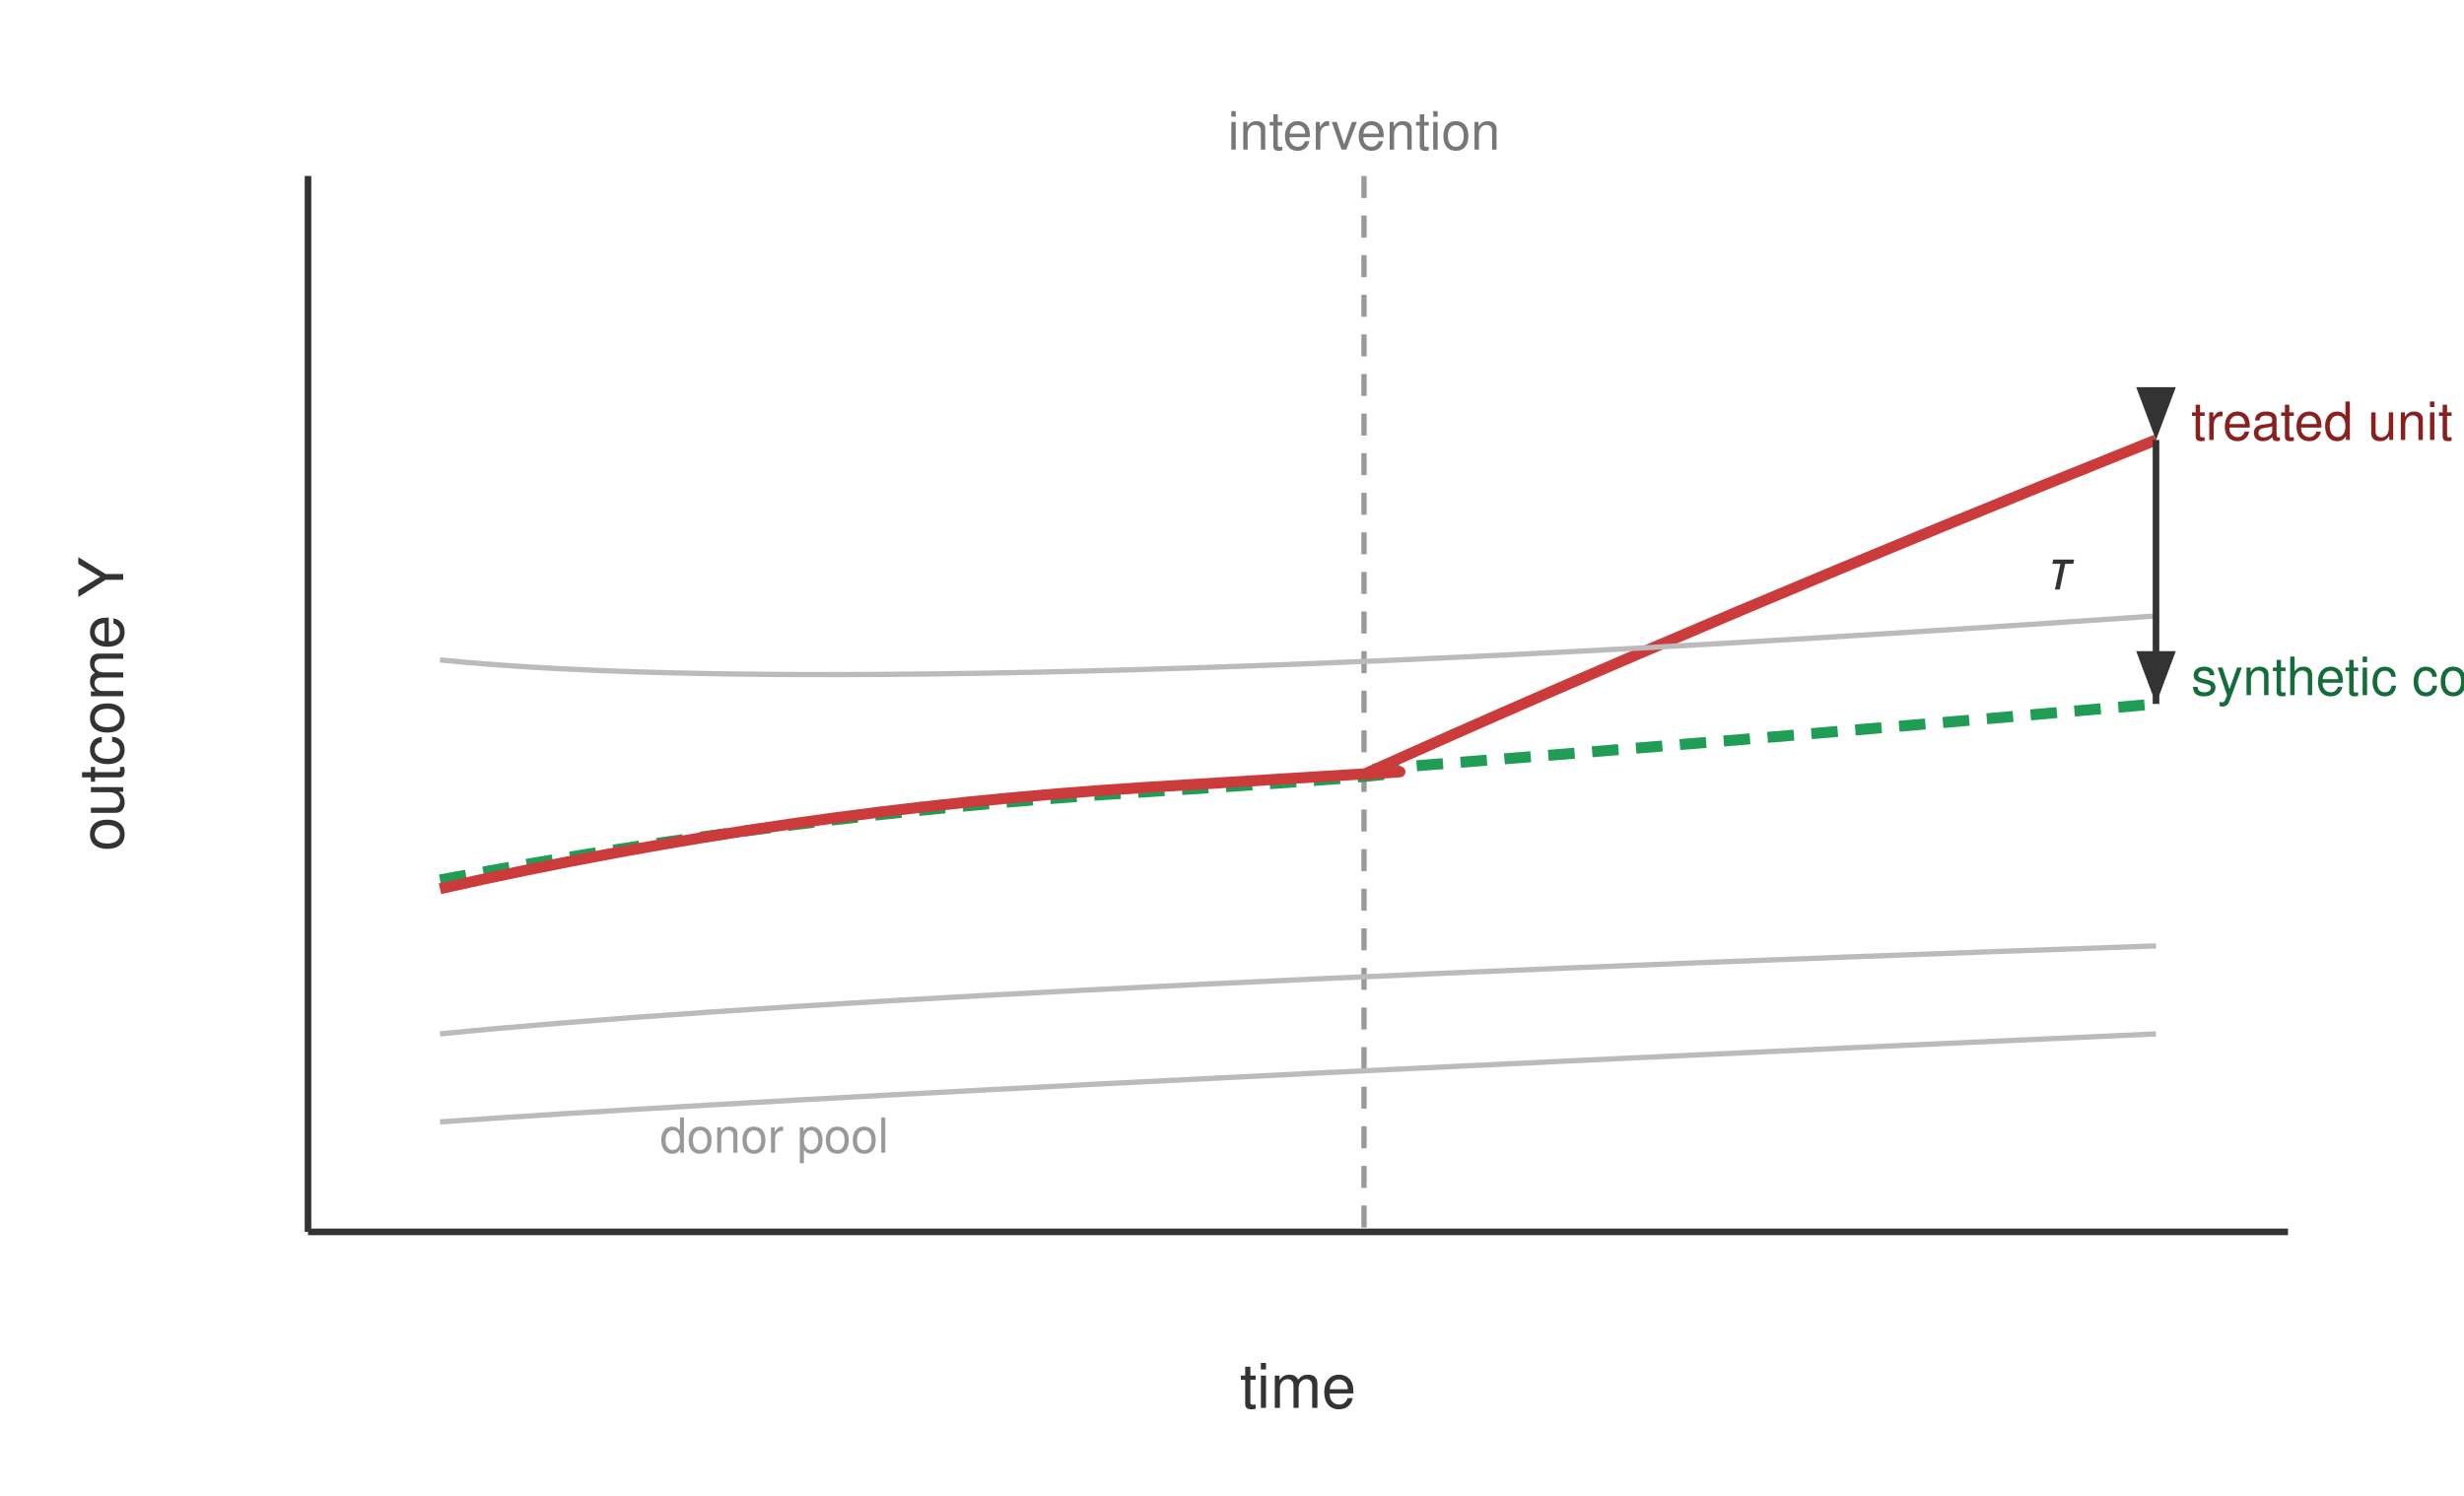
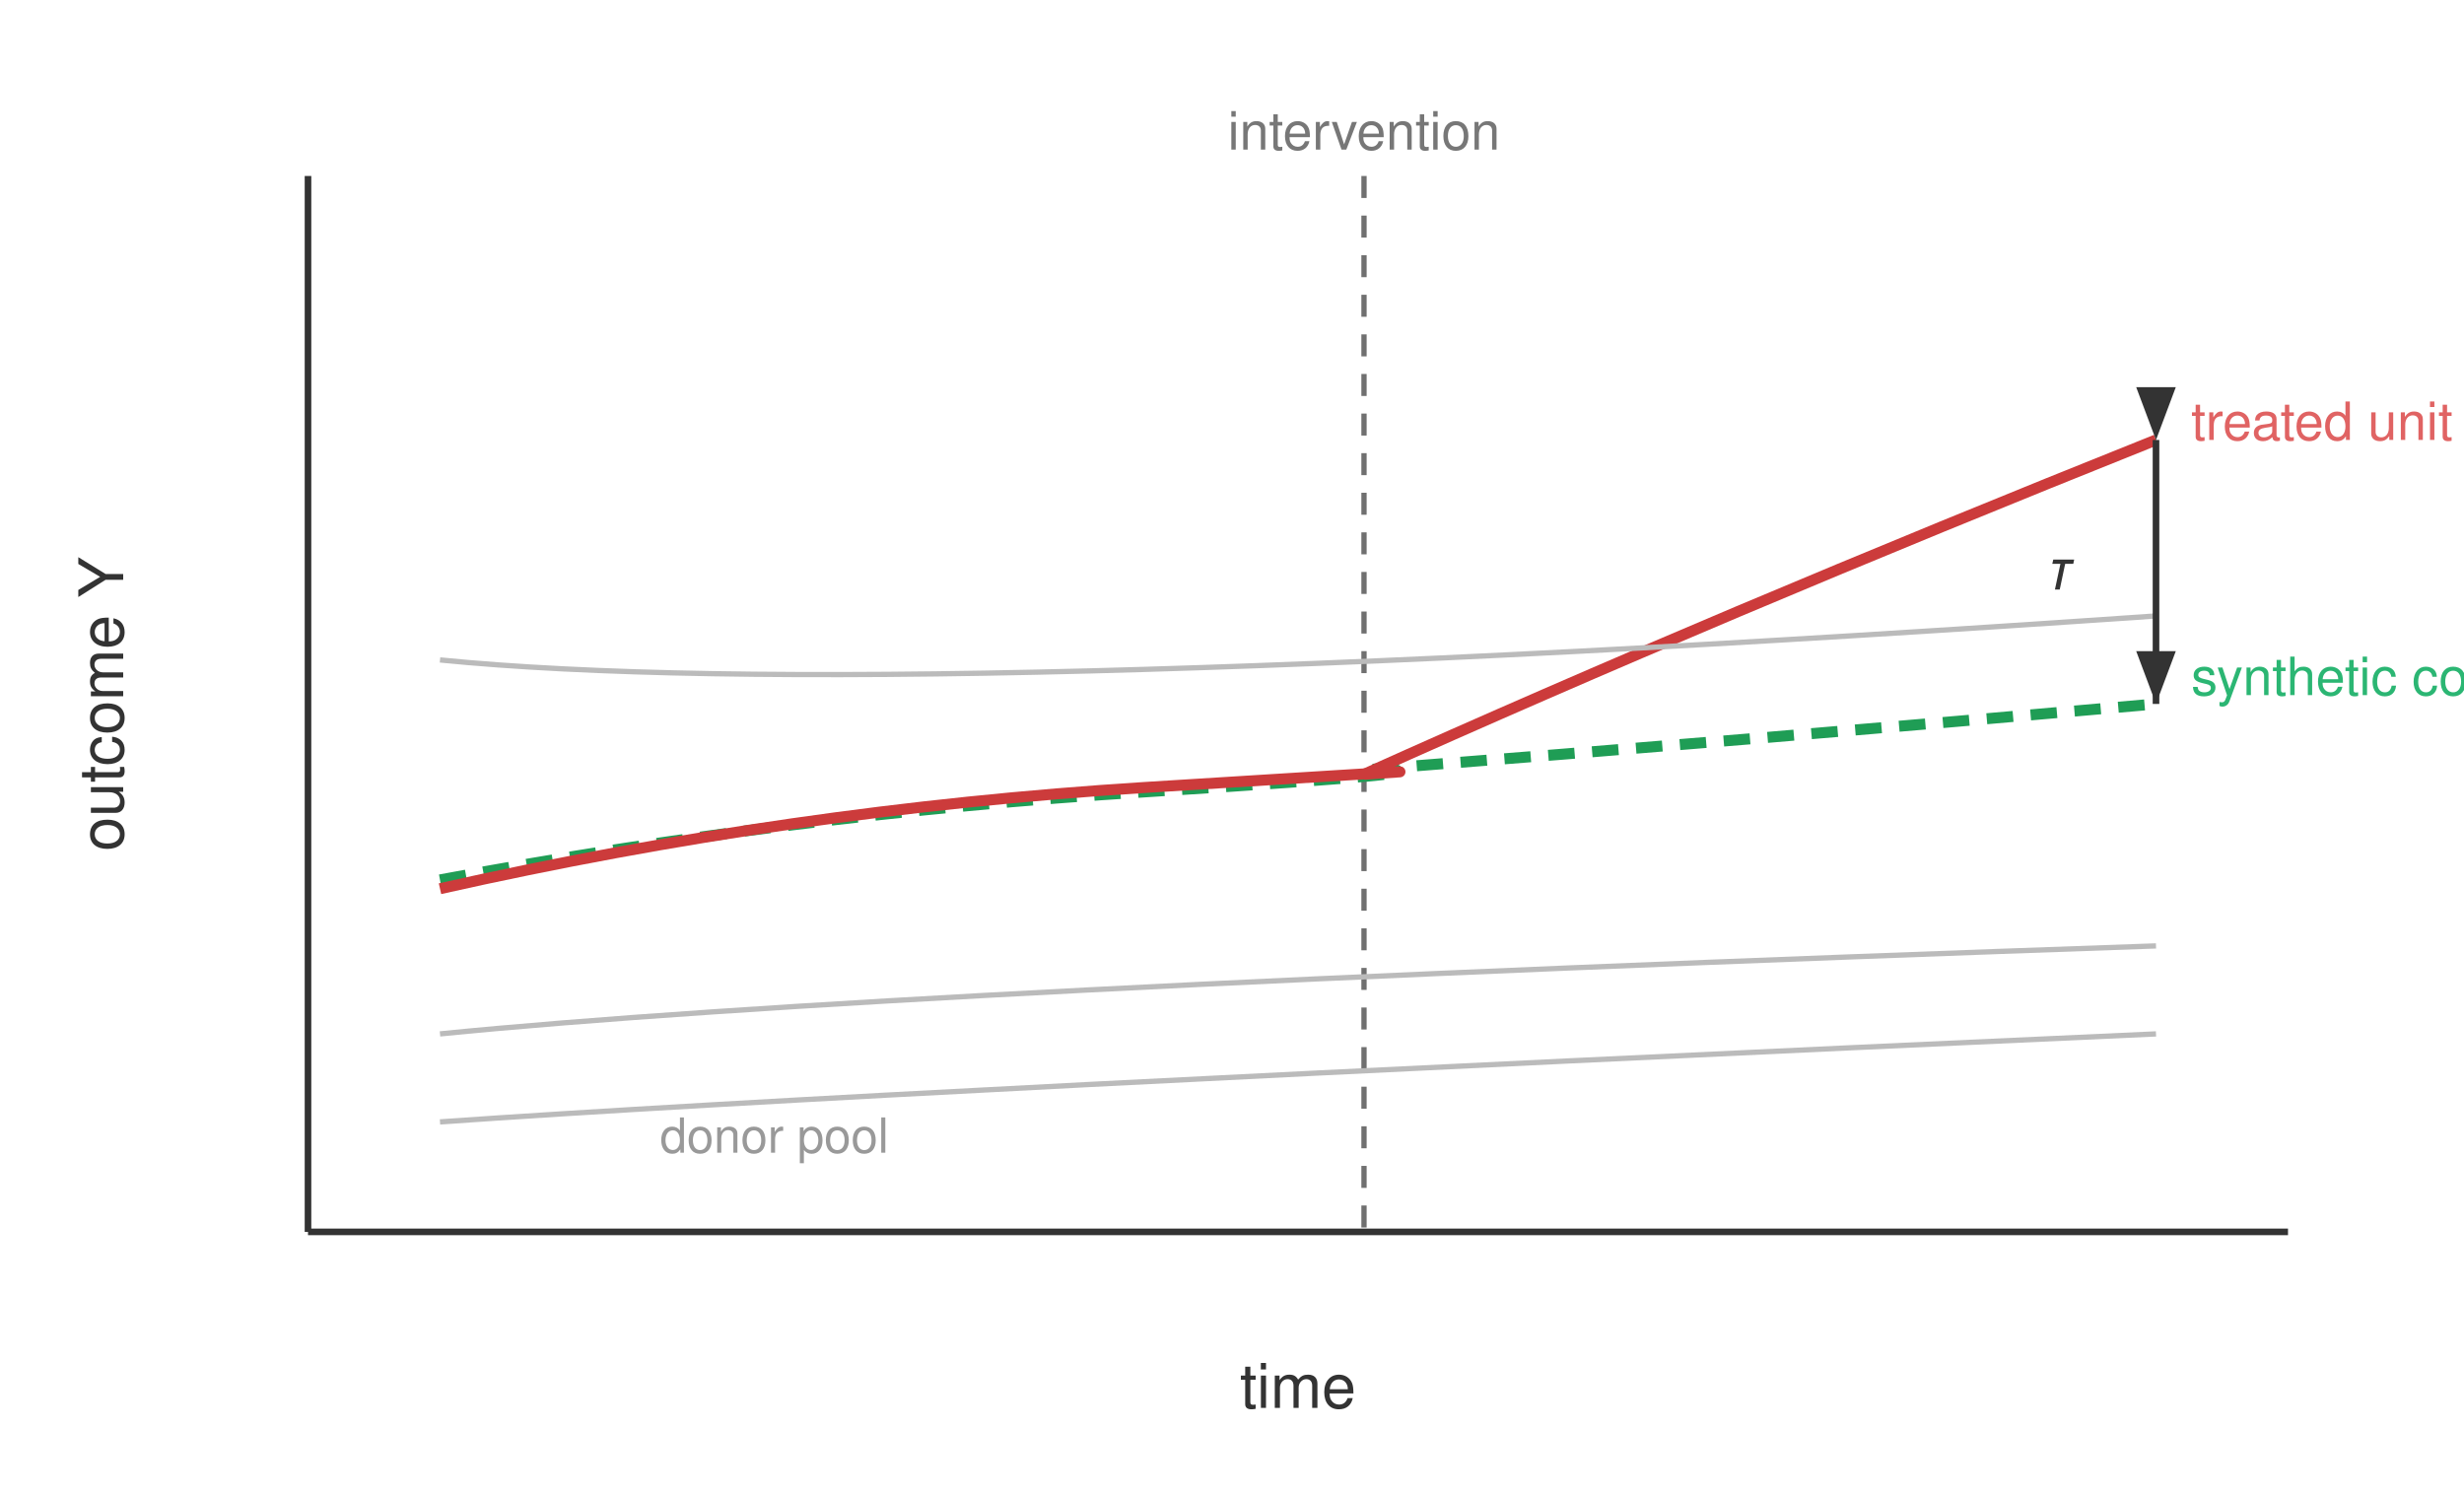
<svg xmlns="http://www.w3.org/2000/svg" width="560" height="340" viewBox="0 0 560 340" font-family="Helvetica, Arial, sans-serif">
+   <style>
+     .ax { stroke: #333; }
+     .ink-l { stroke: #333; }
+     .ink-t { fill: #333; }
+     .muted { fill: #777; }
+     .faint-l { stroke: #bbb; }
+     .faint-t { fill: #999; }
+     .arrow { fill: #333; }
+     @media (prefers-color-scheme: dark) {
+       .ax { stroke: #c9d1d9; }
+       .ink-l { stroke: #c9d1d9; }
+       .ink-t { fill: #e6edf3; }
+       .muted { fill: #9aa4af; }
+       .faint-l { stroke: #6b727c; }
+       .faint-t { fill: #8b929c; }
+       .arrow { fill: #c9d1d9; }
+     }
+   </style>
  <defs>
    <marker id="arSC" markerWidth="9" markerHeight="9" refX="8" refY="3" orient="auto" markerUnits="strokeWidth">
-       <path d="M0,0 L8,3 L0,6 Z" fill="#333" />
+       <path class="arrow" d="M0,0 L8,3 L0,6 Z" />
    </marker>
  </defs>
-   <line x1="70" y1="280" x2="520" y2="280" stroke="#333" stroke-width="1.5" />
-   <line x1="70" y1="40" x2="70" y2="280" stroke="#333" stroke-width="1.5" />
-   <text x="295" y="320" text-anchor="middle" font-size="14" fill="#333">time</text>
-   <text x="28" y="160" text-anchor="middle" font-size="14" fill="#333" transform="rotate(-90 28 160)">outcome Y</text>
-   <line x1="310" y1="40" x2="310" y2="280" stroke="#999" stroke-width="1.2" stroke-dasharray="5,4" />
-   <text x="310" y="34" text-anchor="middle" font-size="12" fill="#777">intervention</text>
+   <line class="ax" x1="70" y1="280" x2="520" y2="280" stroke-width="1.5" />
+   <line class="ax" x1="70" y1="40" x2="70" y2="280" stroke-width="1.5" />
+   <text class="ink-t" x="295" y="320" text-anchor="middle" font-size="14">time</text>
+   <text class="ink-t" x="28" y="160" text-anchor="middle" font-size="14" transform="rotate(-90 28 160)">outcome Y</text>
+   <line class="ink-l" x1="310" y1="40" x2="310" y2="280" stroke-width="1.2" stroke-dasharray="5,4" opacity="0.7" />
+   <text class="muted" x="310" y="34" text-anchor="middle" font-size="12">intervention</text>
  <path d="M100,200 Q180,185 260,180 T310,175 Q400,168 490,160" fill="none" stroke="#1f9d55" stroke-width="2.5" stroke-dasharray="6,4" />
-   <text x="498" y="158" font-size="12" fill="#136c3a">synthetic control</text>
+   <text x="498" y="158" font-size="12" fill="#2bb673">synthetic control</text>
  <path d="M100,202 Q180,184 260,179 T310,176" fill="none" stroke="#cc3b3b" stroke-width="2.5" />
  <path d="M310,176 Q390,140 490,100" fill="none" stroke="#cc3b3b" stroke-width="2.5" />
-   <text x="498" y="100" font-size="12" fill="#8a1f1f">treated unit</text>
-   <path d="M100,235 Q200,225 490,215" fill="none" stroke="#bbb" stroke-width="1.2" />
-   <path d="M100,150 Q200,160 490,140" fill="none" stroke="#bbb" stroke-width="1.2" />
-   <path d="M100,255 Q200,248 490,235" fill="none" stroke="#bbb" stroke-width="1.2" />
-   <text x="150" y="262" font-size="11" fill="#999">donor pool</text>
-   <line x1="490" y1="100" x2="490" y2="160" stroke="#333" stroke-width="1.5" marker-end="url(#arSC)" marker-start="url(#arSC)" />
-   <text x="470" y="134" text-anchor="end" font-size="13" fill="#333" font-style="italic">τ</text>
+   <text x="498" y="100" font-size="12" fill="#e06363">treated unit</text>
+   <path class="faint-l" d="M100,235 Q200,225 490,215" fill="none" stroke-width="1.2" />
+   <path class="faint-l" d="M100,150 Q200,160 490,140" fill="none" stroke-width="1.2" />
+   <path class="faint-l" d="M100,255 Q200,248 490,235" fill="none" stroke-width="1.2" />
+   <text class="faint-t" x="150" y="262" font-size="11">donor pool</text>
+   <line class="ink-l" x1="490" y1="100" x2="490" y2="160" stroke-width="1.5" marker-end="url(#arSC)" marker-start="url(#arSC)" />
+   <text class="ink-t" x="470" y="134" text-anchor="end" font-size="13" font-style="italic">τ</text>
</svg>
